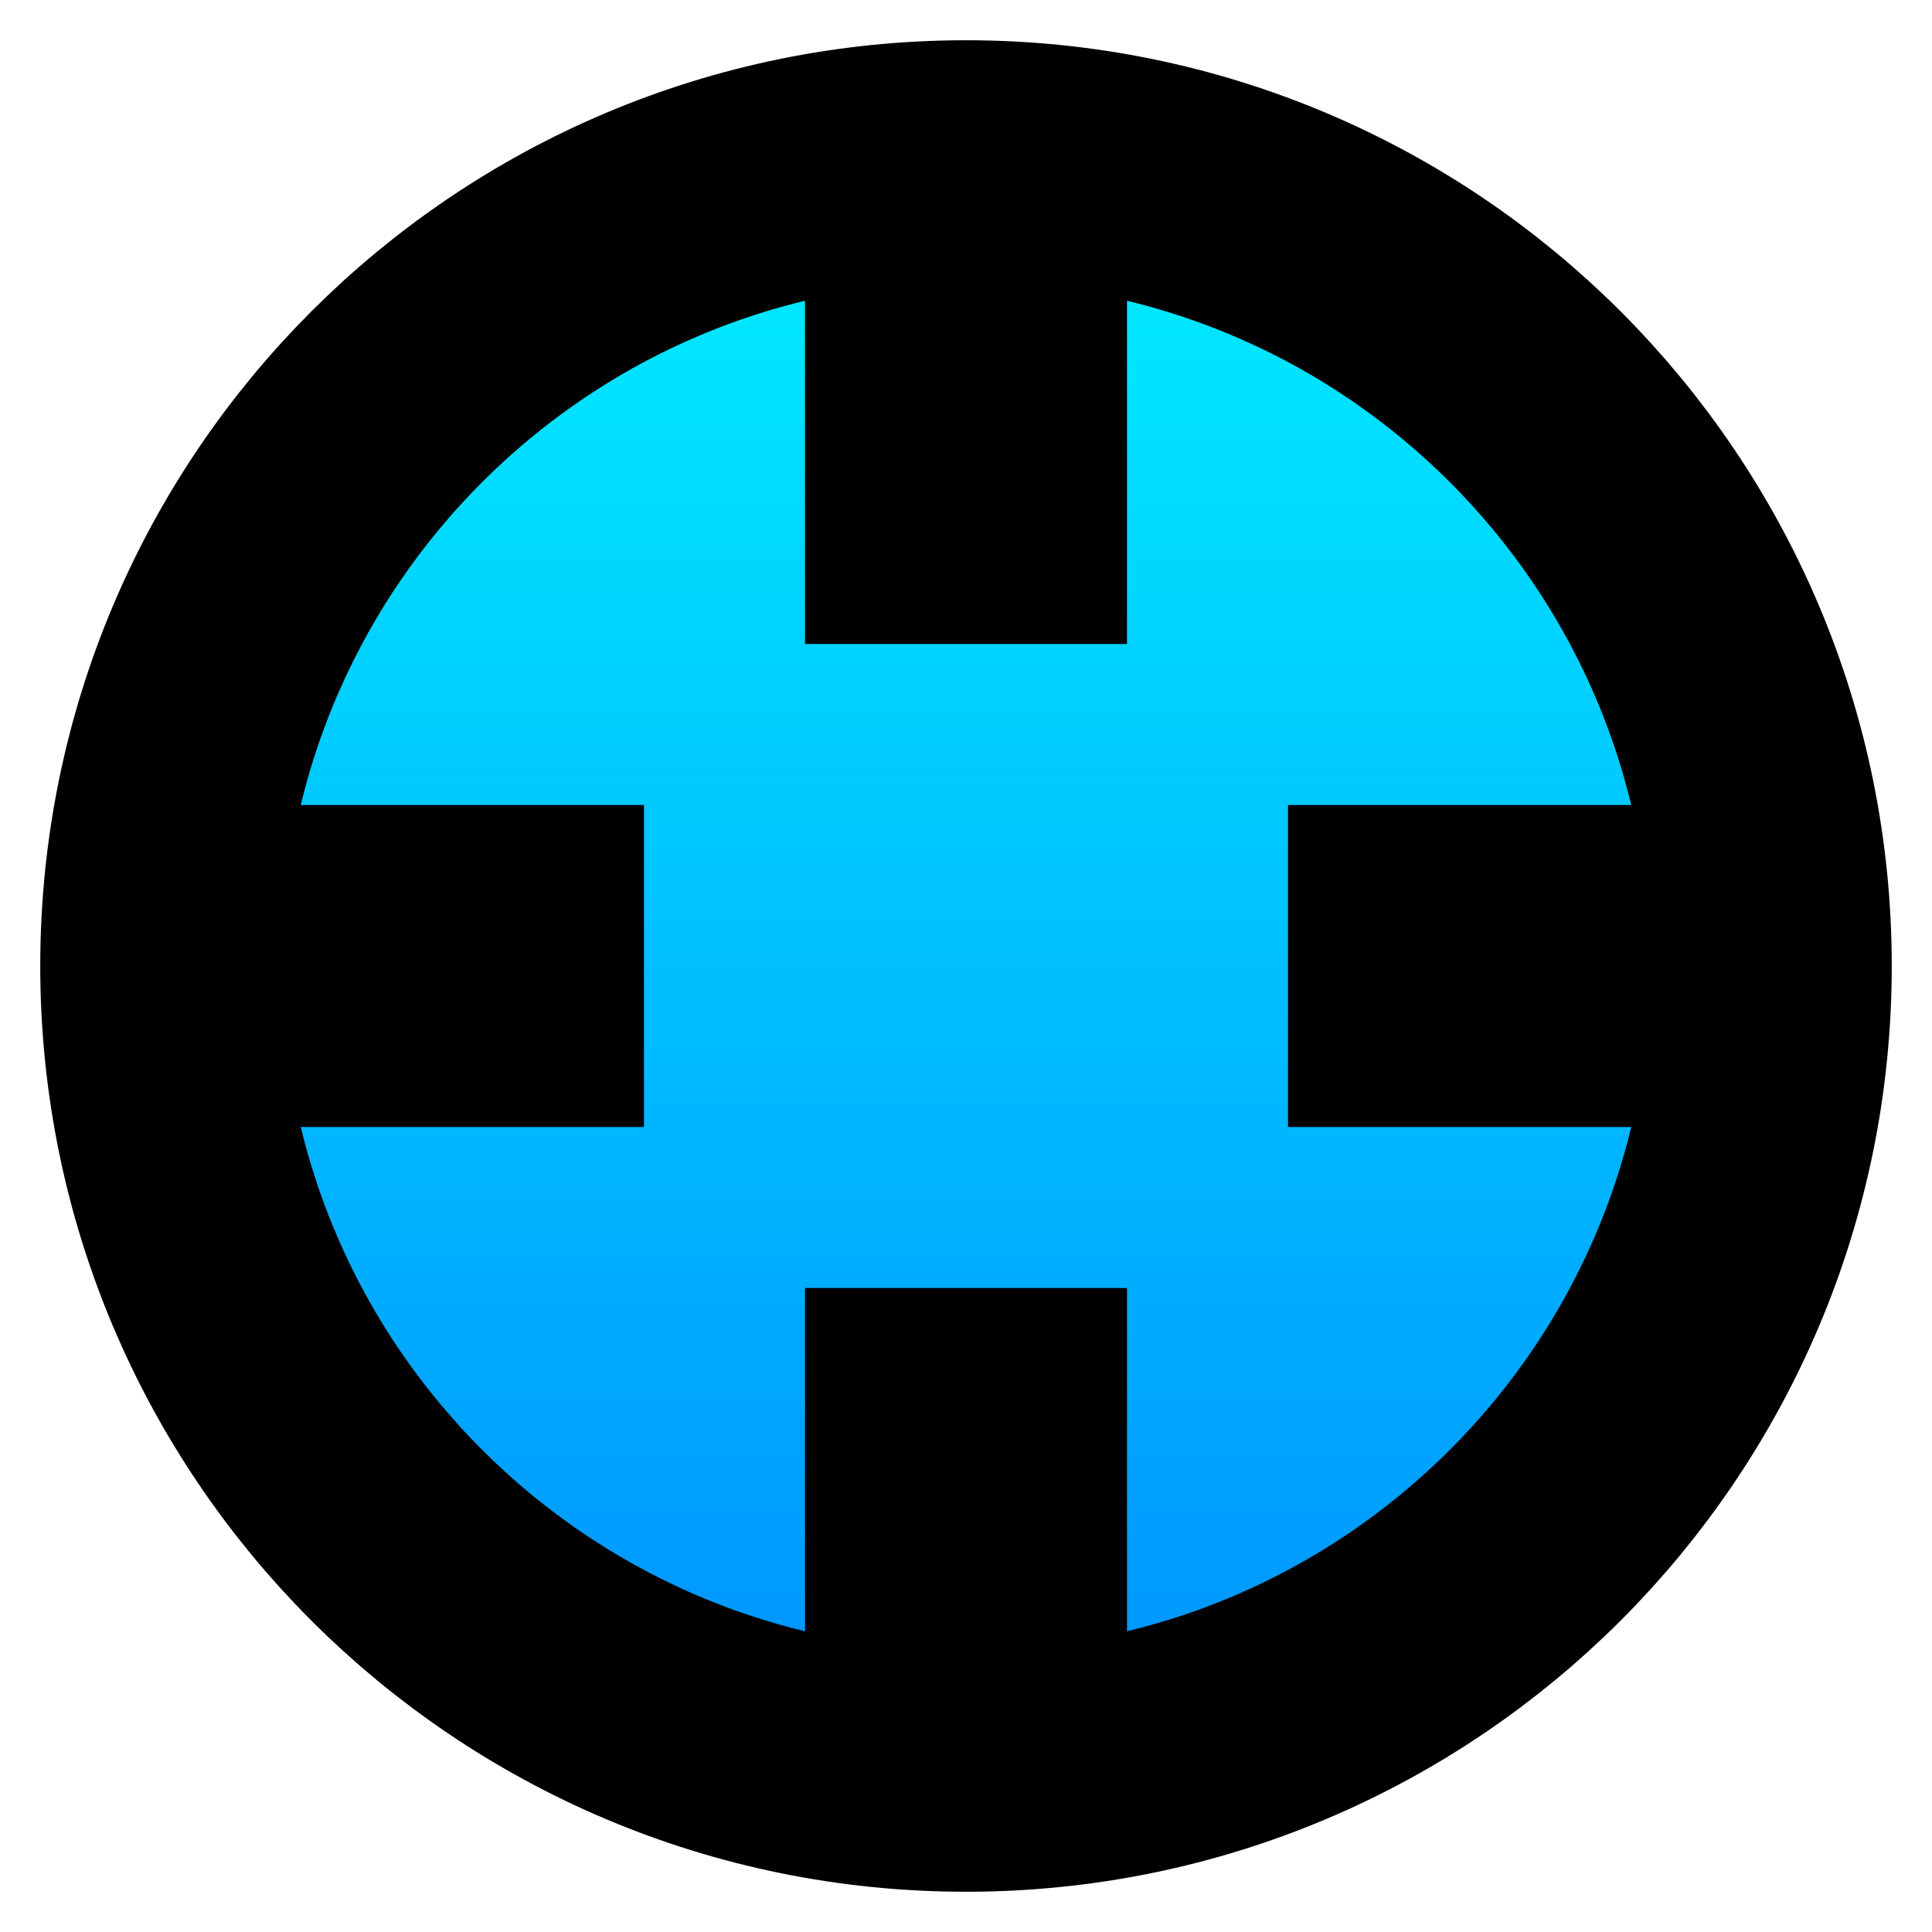
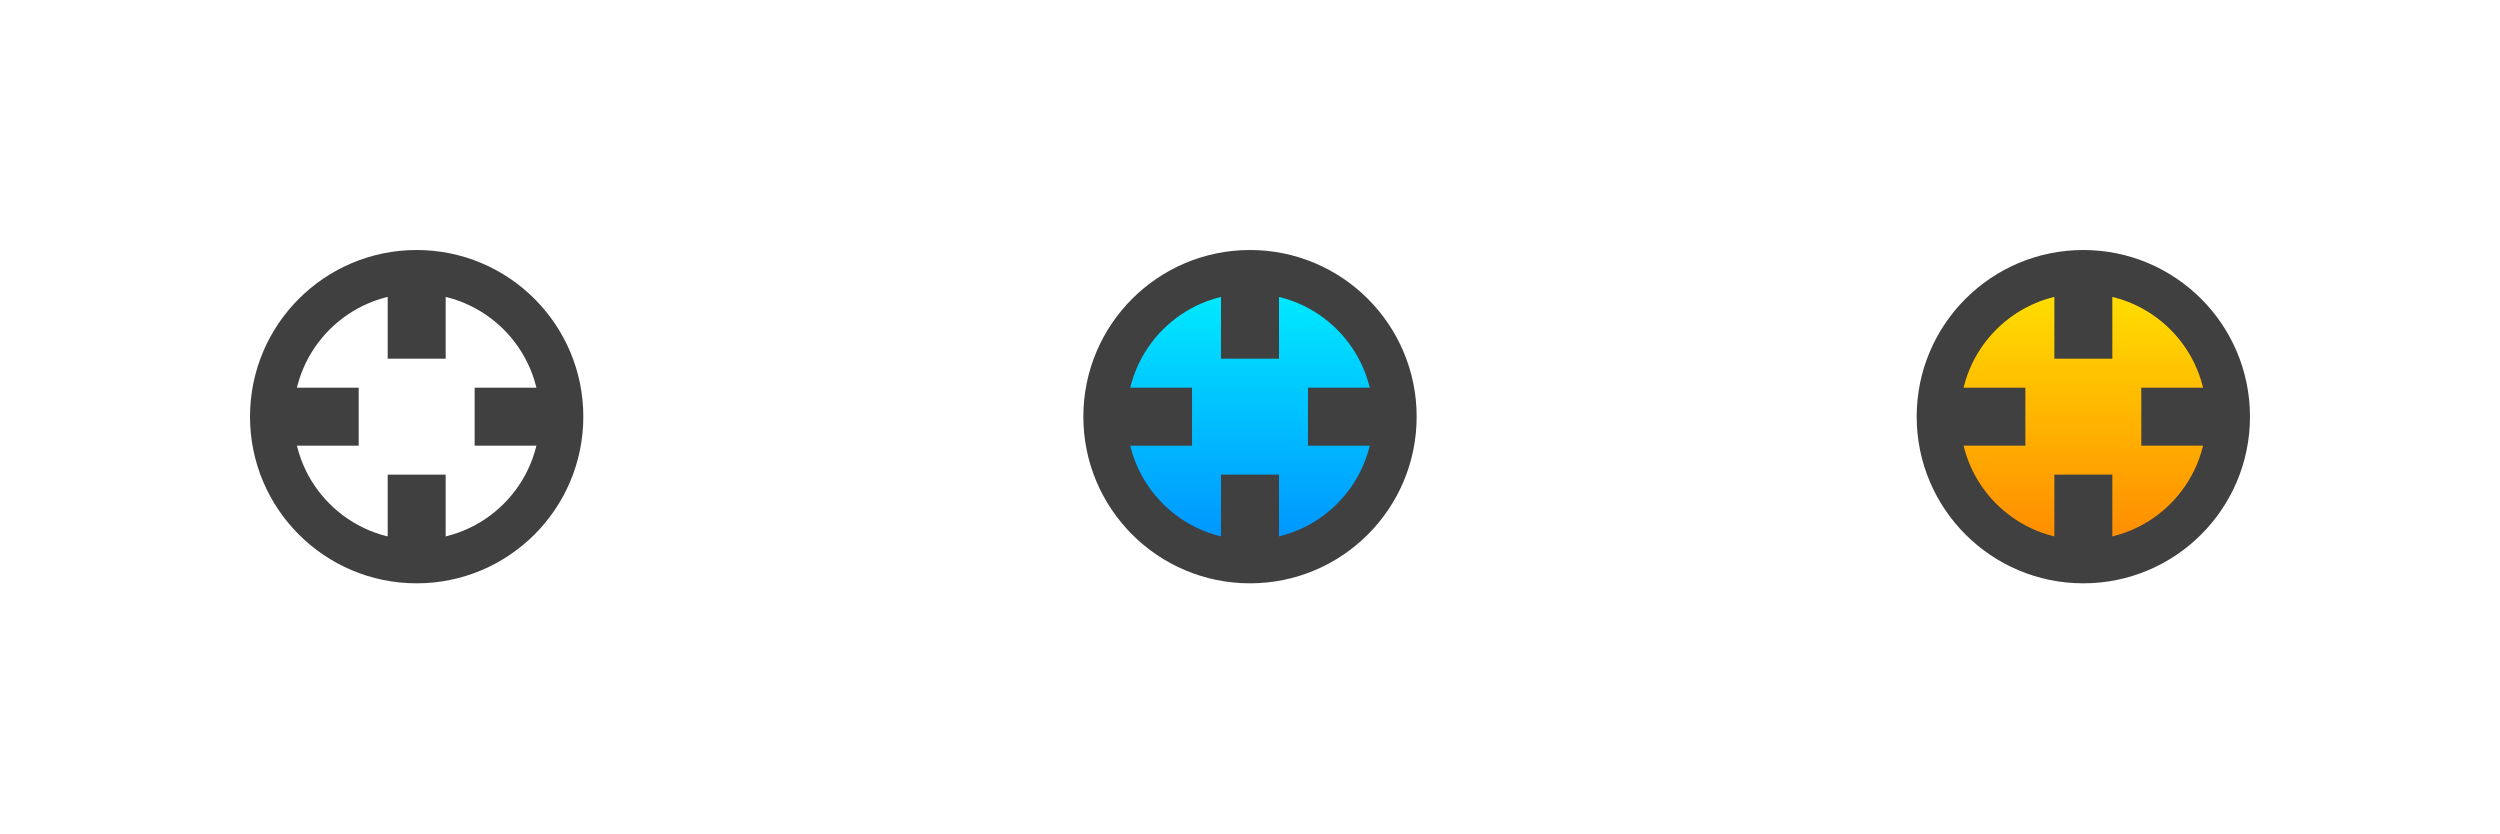
- <svg xmlns="http://www.w3.org/2000/svg" xmlns:xlink="http://www.w3.org/1999/xlink" width="12" height="12" id="svg2" version="1.1">
+ <svg xmlns="http://www.w3.org/2000/svg" xmlns:xlink="http://www.w3.org/1999/xlink" width="90" height="30" id="svg2" version="1.1">
  <defs id="defs4">
    <linearGradient id="linearGradient3799">
      <stop style="stop-color:#ff8700;stop-opacity:1;" offset="0" id="stop3801" />
      <stop style="stop-color:#ffe300;stop-opacity:1;" offset="1" id="stop3803" />
    </linearGradient>
    <linearGradient id="linearGradient3817">
      <stop style="stop-color:#0090ff;stop-opacity:1;" offset="0" id="stop3819" />
      <stop style="stop-color:#00efff;stop-opacity:1;" offset="1" id="stop3821" />
    </linearGradient>
    <linearGradient xlink:href="#linearGradient3817" id="linearGradient3823" x1="6" y1="8" x2="6" y2="4" gradientUnits="userSpaceOnUse" />
-     <linearGradient xlink:href="#linearGradient3799" id="linearGradient3797" x1="6" y1="8" x2="6" y2="4" gradientUnits="userSpaceOnUse" />
+     <linearGradient xlink:href="#linearGradient3799" id="linearGradient3046" gradientUnits="userSpaceOnUse" x1="6" y1="8" x2="6" y2="4" />
+     <linearGradient xlink:href="#linearGradient3817" id="linearGradient3181" gradientUnits="userSpaceOnUse" x1="6" y1="8" x2="6" y2="4" />
+     <linearGradient xlink:href="#linearGradient3799" id="linearGradient3183" gradientUnits="userSpaceOnUse" x1="6" y1="8" x2="6" y2="4" />
+     <linearGradient xlink:href="#linearGradient3817" id="linearGradient3199" gradientUnits="userSpaceOnUse" x1="6" y1="8" x2="6" y2="4" />
+     <linearGradient xlink:href="#linearGradient3799" id="linearGradient3201" gradientUnits="userSpaceOnUse" x1="6" y1="8" x2="6" y2="4" />
+     <linearGradient xlink:href="#linearGradient3817" id="linearGradient3214" gradientUnits="userSpaceOnUse" x1="6" y1="8" x2="6" y2="4" />
+     <linearGradient xlink:href="#linearGradient3799" id="linearGradient3216" gradientUnits="userSpaceOnUse" x1="6" y1="8" x2="6" y2="4" />
+     <linearGradient xlink:href="#linearGradient3817" id="linearGradient3225" gradientUnits="userSpaceOnUse" x1="6" y1="8" x2="6" y2="4" />
+     <linearGradient xlink:href="#linearGradient3817" id="linearGradient3251" gradientUnits="userSpaceOnUse" x1="6" y1="8" x2="6" y2="4" />
+     <linearGradient xlink:href="#linearGradient3817" id="linearGradient3821" gradientUnits="userSpaceOnUse" x1="6" y1="8" x2="6" y2="4" />
+     <linearGradient xlink:href="#linearGradient3817" id="linearGradient3956" gradientUnits="userSpaceOnUse" x1="6" y1="8" x2="6" y2="4" />
  </defs>
-   <g id="layer2" style="display:inline">
-     <path style="fill:url(#linearGradient3823);fill-opacity:1;stroke:none;display:inline" id="path3815" d="M 8,6 A 2,2 0 1 1 4,6 2,2 0 1 1 8,6 z" transform="matrix(2.5,0,0,2.5,-9,-9)" />
-   </g>
-   <g id="layer3" style="display:none">
-     <path transform="matrix(2.5,0,0,2.5,-9,-9)" d="M 8,6 A 2,2 0 1 1 4,6 2,2 0 1 1 8,6 z" id="path3020" style="fill:url(#linearGradient3797);fill-opacity:1;stroke:none;display:inline" />
-   </g>
-   <g id="layer1" transform="translate(0,-1040.362)">
-     <path style="fill:none;stroke:#000000;stroke-width:1.8;stroke-miterlimit:4;stroke-opacity:1;stroke-dasharray:none" id="path3786" d="M 12,6 C 12,9.314 9.314,12 6,12 2.686,12 0,9.314 0,6 0,2.686 2.686,0 6,0 c 3.314,0 6,2.686 6,6 z" transform="matrix(0.8333333,0,0,0.8333333,1,1041.362)" />
-     <rect style="fill:#000000;fill-opacity:1;stroke:none" id="rect3788" width="3" height="2" x="1" y="1045.362" />
-     <rect y="1045.362" x="8" height="2" width="3" id="rect3790" style="fill:#000000;fill-opacity:1;stroke:none" />
-     <rect style="fill:#000000;fill-opacity:1;stroke:none" id="rect3792" width="2" height="3" x="5" y="1041.362" />
-     <rect y="1048.362" x="5" height="3" width="2" id="rect3794" style="fill:#000000;fill-opacity:1;stroke:none" />
+   <g id="layer1" transform="translate(0,-1022.362)">
+     <path transform="matrix(2.5,0,0,2.5,30,1022.362)" d="M 8,6 A 2,2 0 1 1 4,6 2,2 0 1 1 8,6 z" id="path3167" style="fill:url(#linearGradient3251);fill-opacity:1;stroke:none;display:inline" />
+     <path transform="matrix(0.8695028,0,0,0.8695028,39.78298,1032.145)" d="M 12,6 A 6,6 0 1 1 0,6 6,6 0 1 1 12,6 z" id="path3958" style="fill:none;stroke:#404040;stroke-width:1.8;stroke-miterlimit:4;stroke-opacity:1;stroke-dasharray:none" />
+     <rect y="1036.319" x="39.783" height="2.087" width="3.13" id="rect3960" style="fill:#404040;fill-opacity:1;stroke:none" />
+     <rect style="fill:#404040;fill-opacity:1;stroke:none" id="rect3962" width="3.13" height="2.087" x="47.087" y="1036.319" />
+     <rect y="1032.145" x="43.957" height="3.13" width="2.087" id="rect3964" style="fill:#404040;fill-opacity:1;stroke:none" />
+     <rect style="fill:#404040;fill-opacity:1;stroke:none" id="rect3966" width="2.087" height="3.13" x="43.957" y="1039.449" />
+     <path style="fill:none;stroke:#404040;stroke-width:1.8;stroke-miterlimit:4;stroke-opacity:1;stroke-dasharray:none" id="path3946" d="M 12,6 A 6,6 0 1 1 0,6 6,6 0 1 1 12,6 z" transform="matrix(0.8695028,0,0,0.8695028,9.782983,1032.145)" />
+     <rect style="fill:#404040;fill-opacity:1;stroke:none" id="rect3948" width="3.13" height="2.087" x="9.783" y="1036.319" />
+     <rect y="1036.319" x="17.087" height="2.087" width="3.13" id="rect3950" style="fill:#404040;fill-opacity:1;stroke:none" />
+     <rect style="fill:#404040;fill-opacity:1;stroke:none" id="rect3952" width="2.087" height="3.13" x="13.957" y="1032.145" />
+     <rect y="1039.449" x="13.957" height="3.13" width="2.087" id="rect3954" style="fill:#404040;fill-opacity:1;stroke:none" />
+     <path style="fill:url(#linearGradient3046);fill-opacity:1;stroke:none;display:inline" id="path3044" d="M 8,6 A 2,2 0 1 1 4,6 2,2 0 1 1 8,6 z" transform="matrix(2.5,0,0,2.5,60,1022.362)" />
+     <path transform="matrix(0.8695028,0,0,0.8695028,69.78298,1032.145)" d="M 12,6 A 6,6 0 1 1 0,6 6,6 0 1 1 12,6 z" id="path3968" style="fill:none;stroke:#404040;stroke-width:1.8;stroke-miterlimit:4;stroke-opacity:1;stroke-dasharray:none" />
+     <rect y="1036.319" x="69.783" height="2.087" width="3.13" id="rect3970" style="fill:#404040;fill-opacity:1;stroke:none" />
+     <rect style="fill:#404040;fill-opacity:1;stroke:none" id="rect3972" width="3.13" height="2.087" x="77.087" y="1036.319" />
+     <rect y="1032.145" x="73.957" height="3.13" width="2.087" id="rect3974" style="fill:#404040;fill-opacity:1;stroke:none" />
+     <rect style="fill:#404040;fill-opacity:1;stroke:none" id="rect3976" width="2.087" height="3.13" x="73.957" y="1039.449" />
  </g>
</svg>
